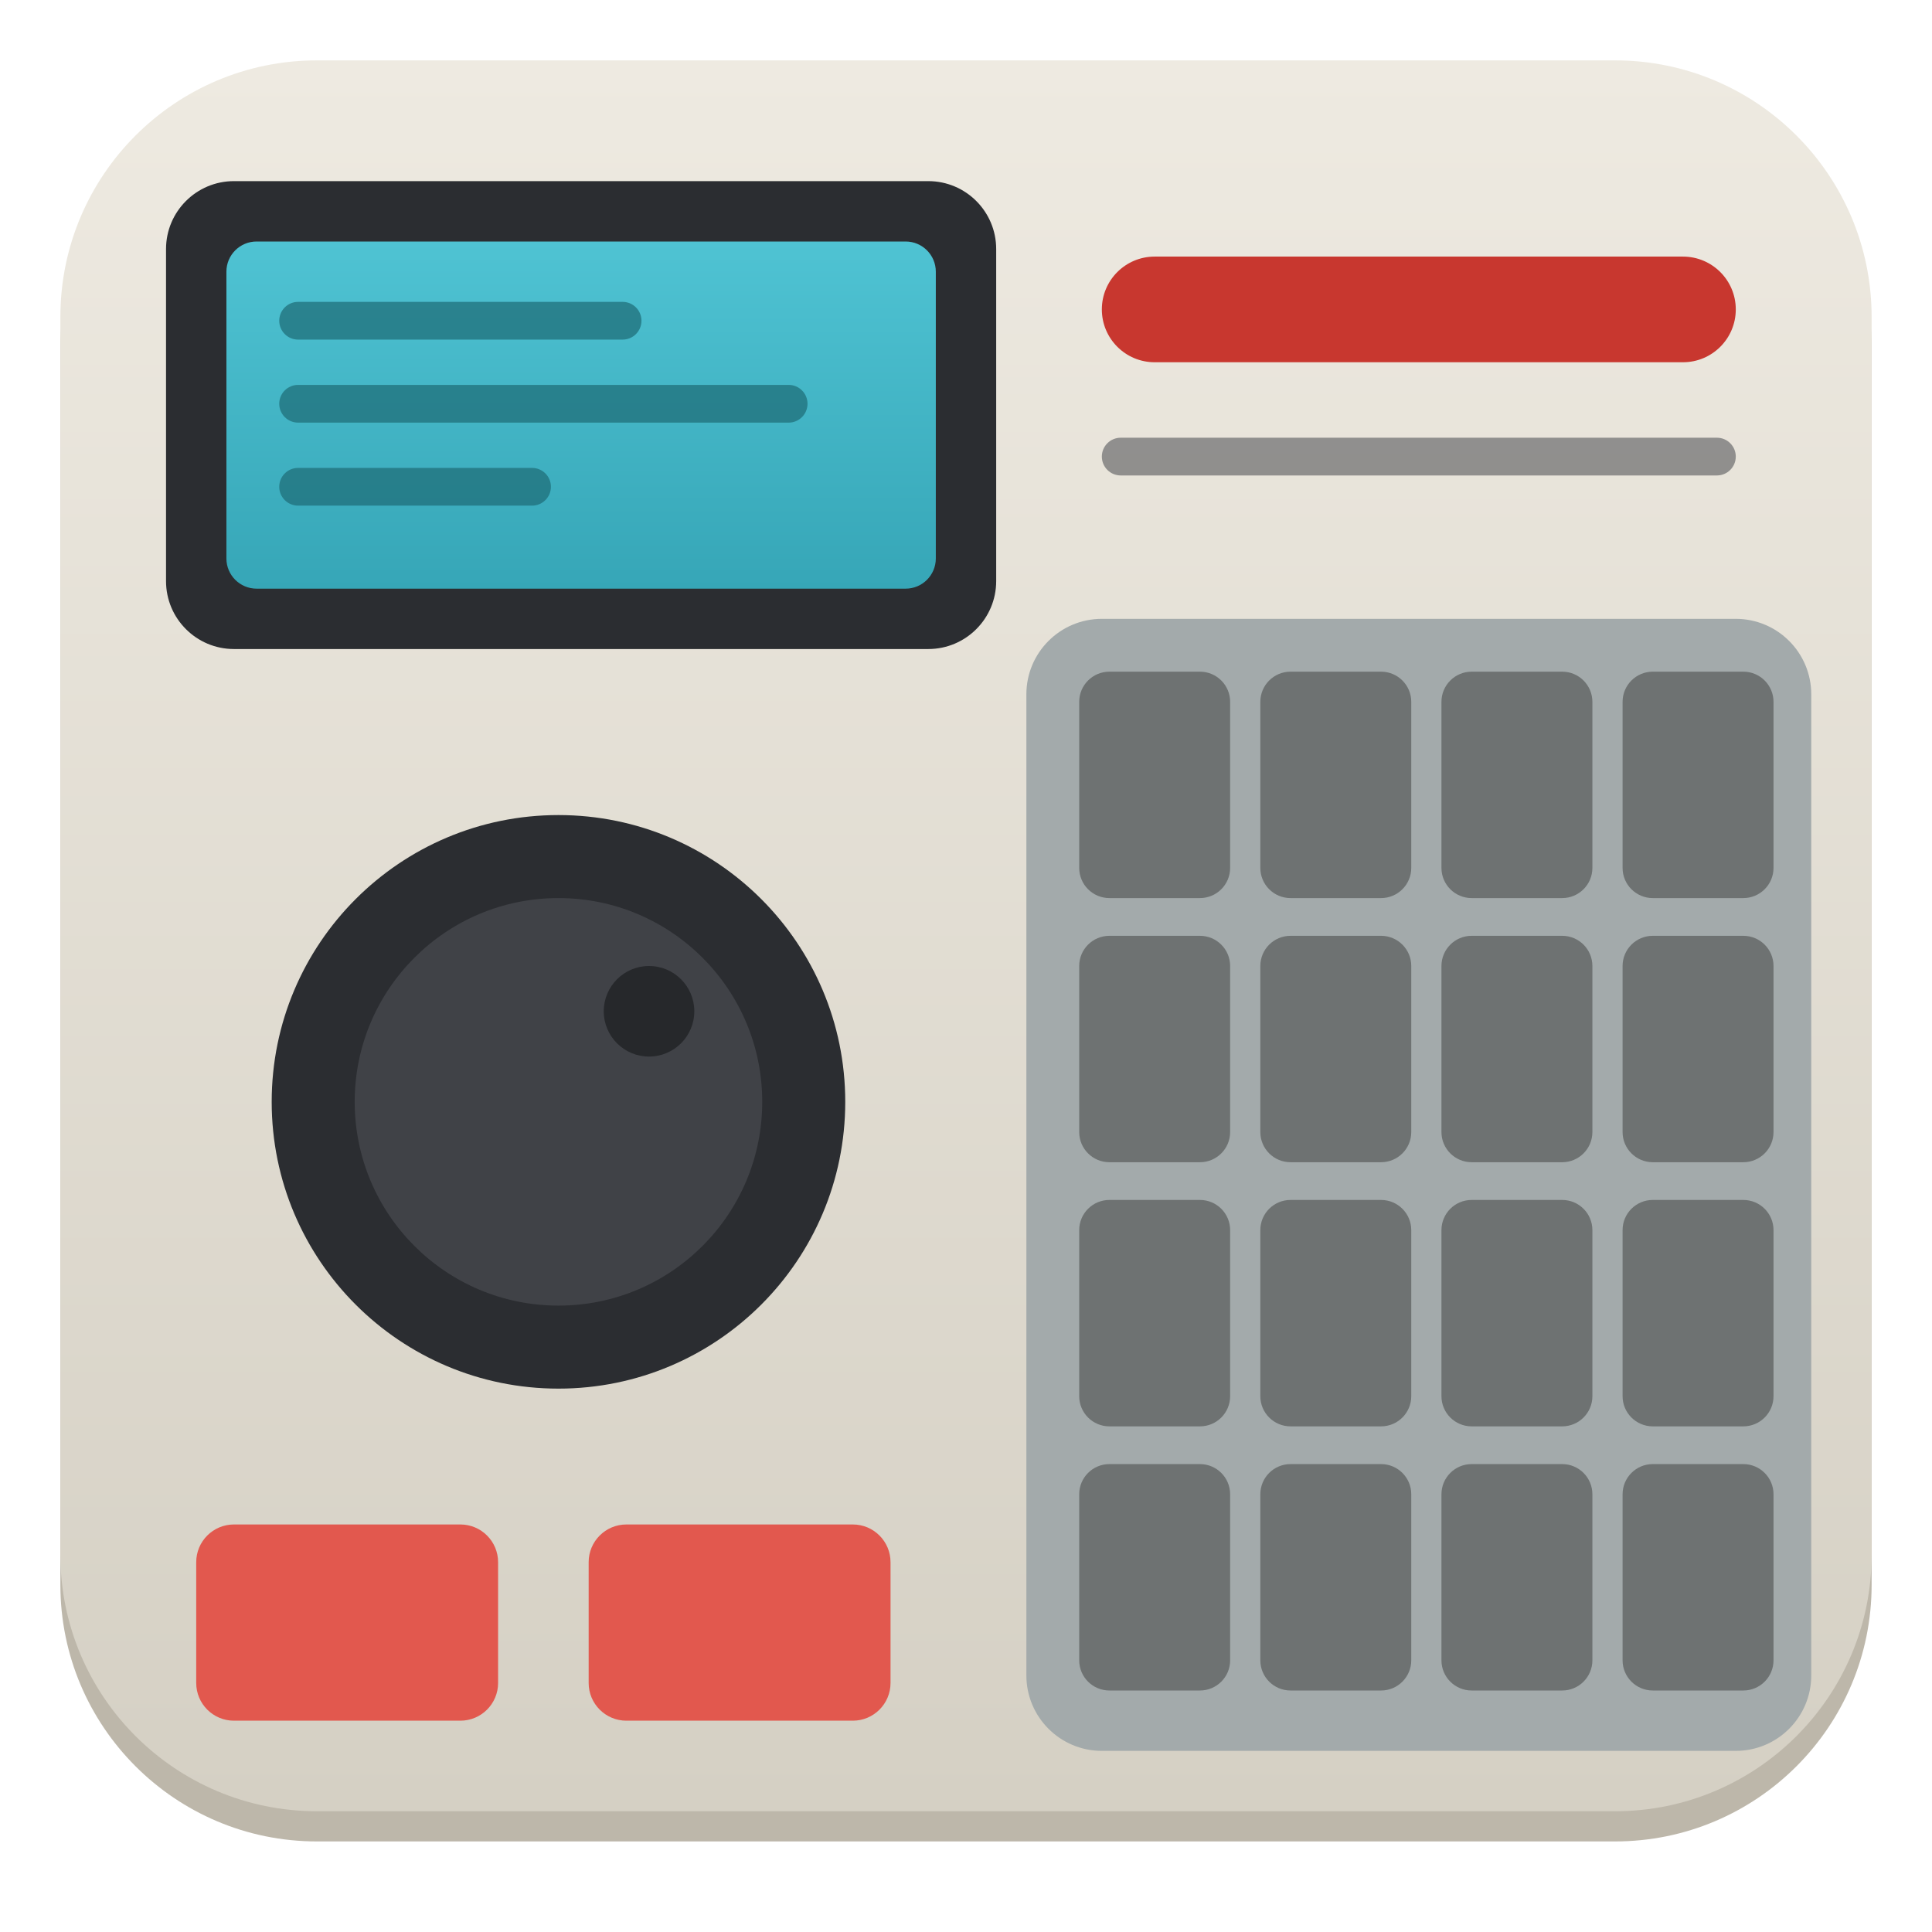
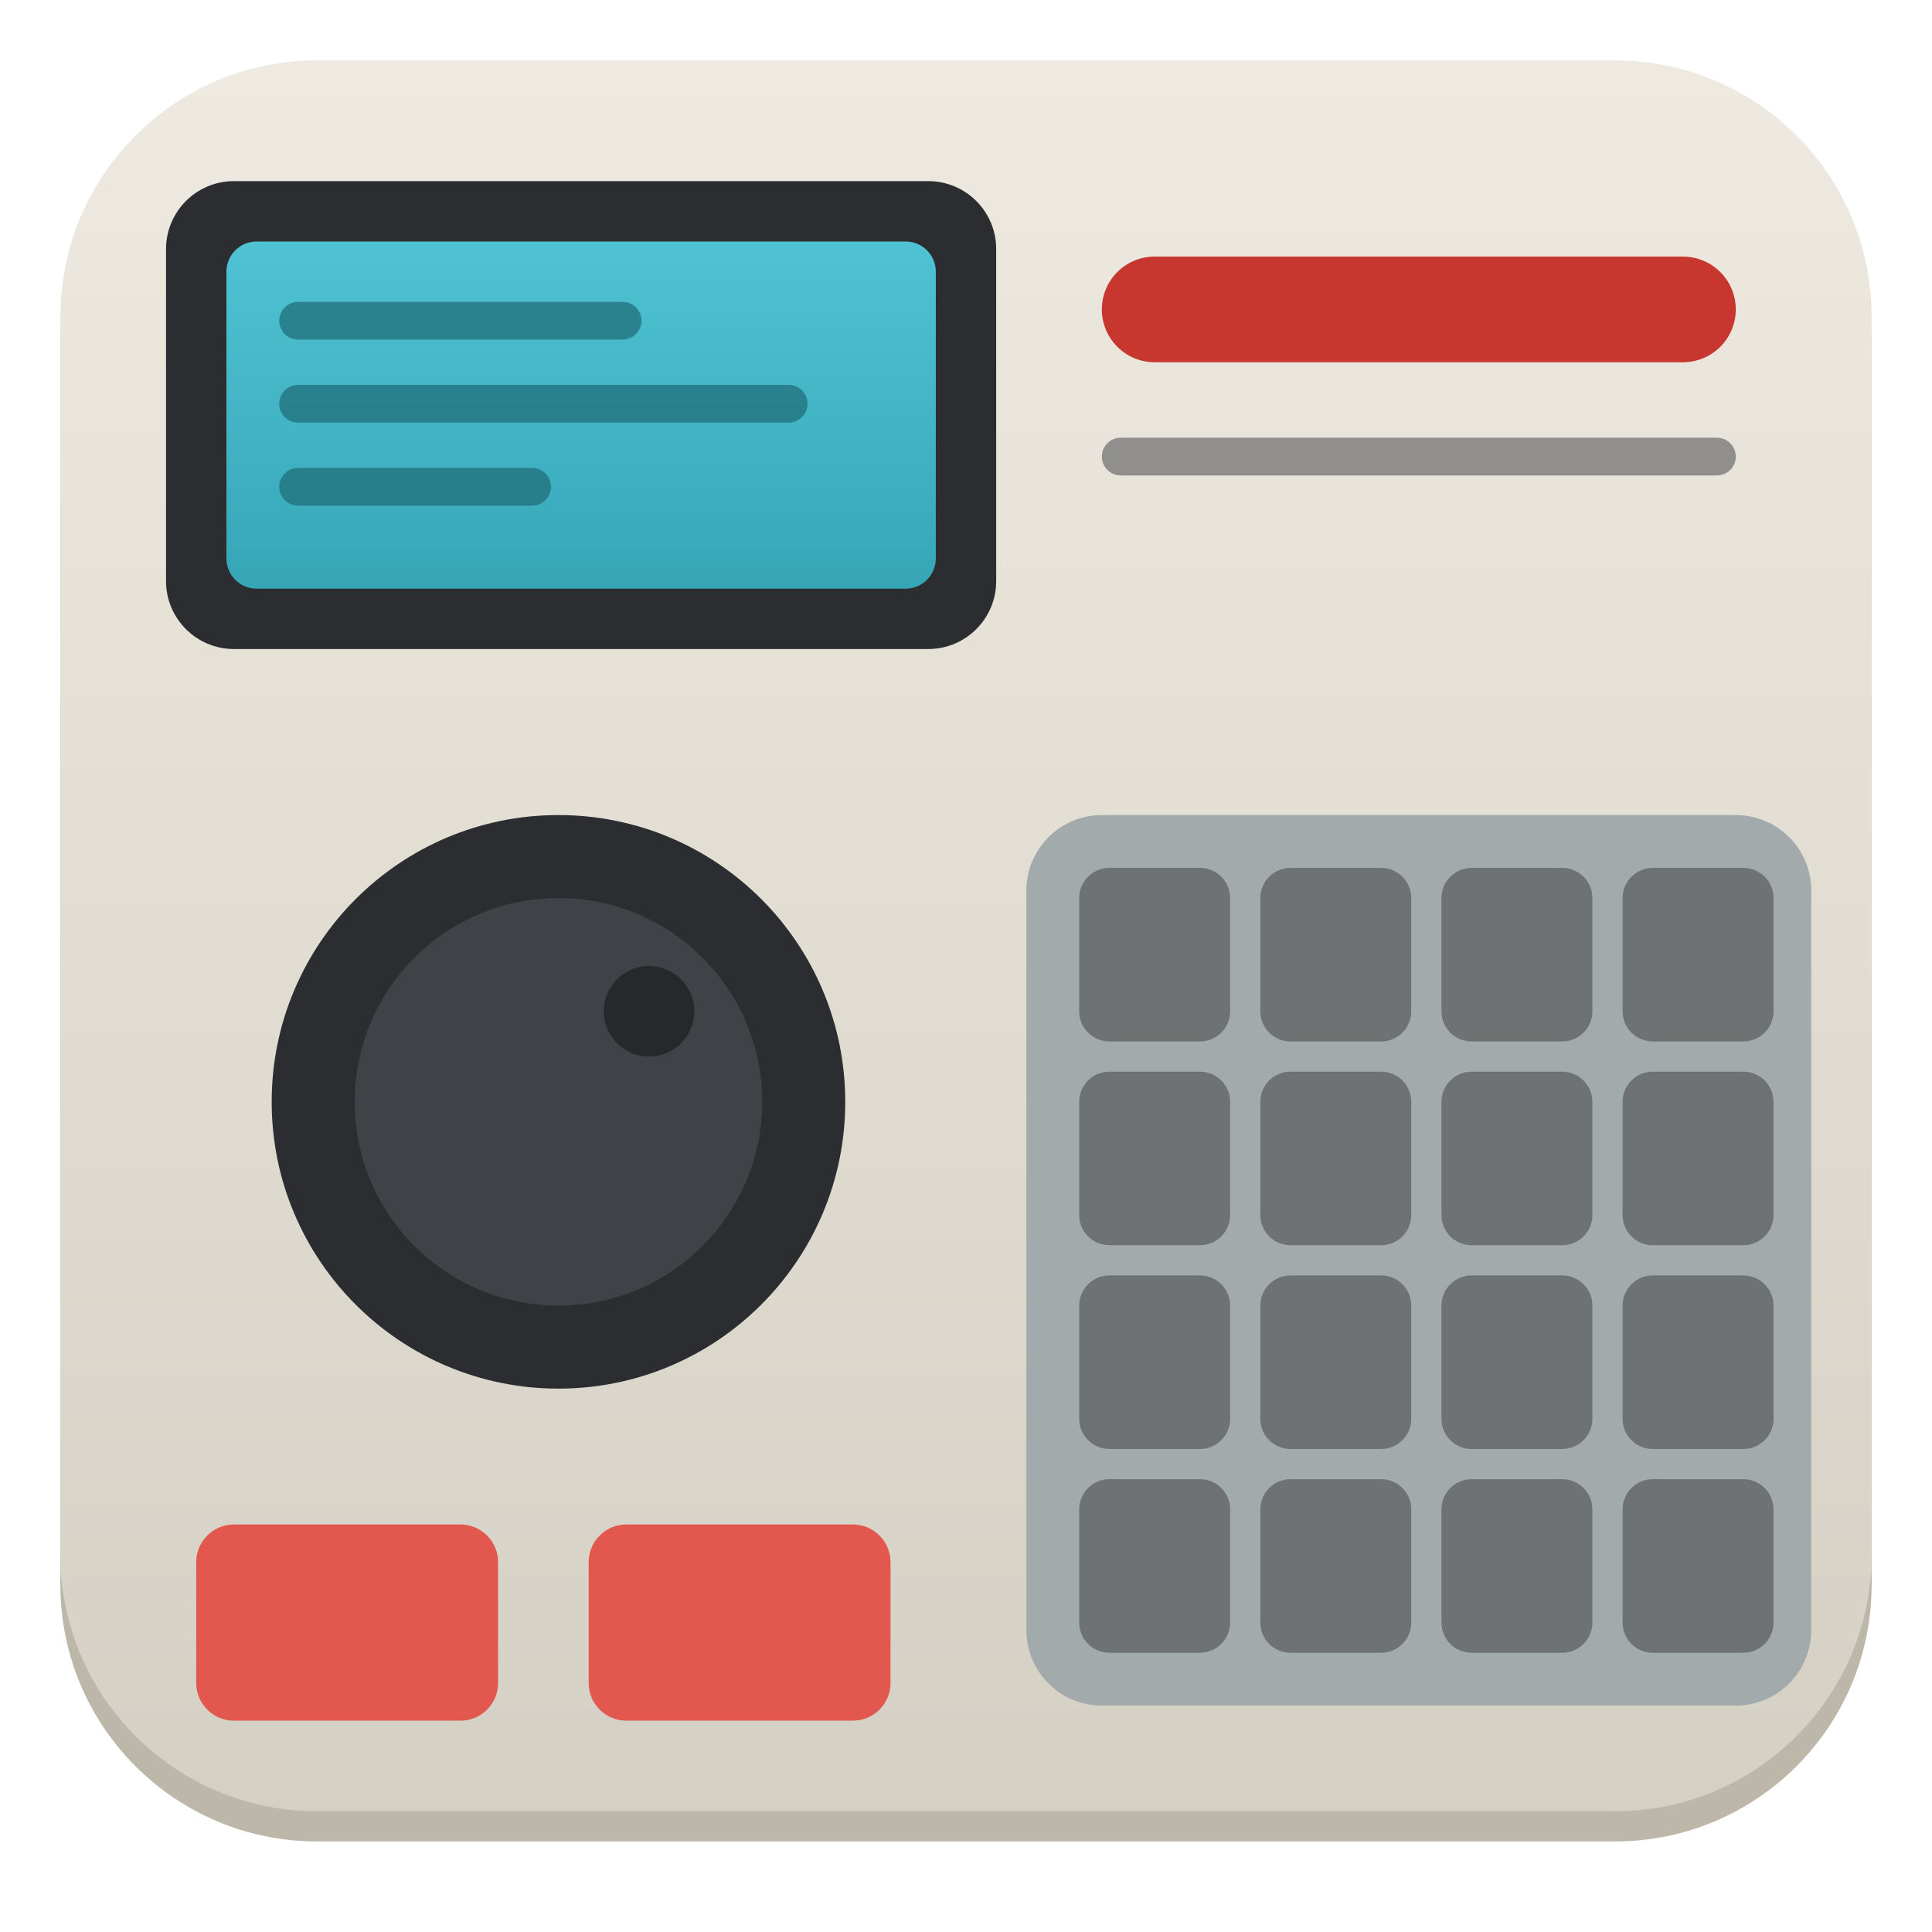
<svg xmlns="http://www.w3.org/2000/svg" viewBox="0 0 256 256" width="256" height="256">
  <defs>
    <linearGradient id="body" x1="0" y1="0" x2="0" y2="1">
      <stop offset="0" stop-color="#EEEAE1" />
      <stop offset="1" stop-color="#D5D0C4" />
    </linearGradient>
    <linearGradient id="lcd" x1="0" y1="0" x2="0" y2="1">
      <stop offset="0" stop-color="#4FC3D3" />
      <stop offset="1" stop-color="#36A6B7" />
    </linearGradient>
  </defs>
  <rect x="8" y="12" width="240" height="232" rx="34" fill="#BDB7AA" />
  <rect x="8" y="8" width="240" height="232" rx="34" fill="url(#body)" />
  <rect x="22" y="24" width="110" height="62" rx="9" fill="#2B2D31" />
  <rect x="30" y="32" width="94" height="46" rx="4" fill="url(#lcd)" />
  <rect x="37" y="40" width="48" height="5" rx="2.5" fill="#1F6F7A" opacity="0.75" />
  <rect x="37" y="51" width="70" height="5" rx="2.5" fill="#1F6F7A" opacity="0.75" />
  <rect x="37" y="62" width="36" height="5" rx="2.5" fill="#1F6F7A" opacity="0.75" />
  <rect x="146" y="34" width="84" height="14" rx="7" fill="#C8372F" />
  <rect x="146" y="58" width="84" height="5" rx="2.5" fill="#55575A" opacity="0.6" />
  <circle cx="74" cy="146" r="38" fill="#2B2D31" />
  <circle cx="74" cy="146" r="27" fill="#404247" />
  <circle cx="86" cy="134" r="6" fill="#26282B" />
  <rect x="26" y="202" width="40" height="26" rx="5" fill="#E2584E" />
  <rect x="78" y="202" width="40" height="26" rx="5" fill="#E2584E" />
-   <rect x="136" y="82" width="104" height="150" rx="10" fill="#A3AAAB" />
+   <rect x="136" y="108" width="104" height="118" rx="10" fill="#A3AAAB" />
  <g fill="#6E7272">
-     <rect x="143" y="89" width="20" height="30" rx="4" />
-     <rect x="167" y="89" width="20" height="30" rx="4" />
-     <rect x="191" y="89" width="20" height="30" rx="4" />
-     <rect x="215" y="89" width="20" height="30" rx="4" />
-     <rect x="143" y="124" width="20" height="30" rx="4" />
-     <rect x="167" y="124" width="20" height="30" rx="4" />
-     <rect x="191" y="124" width="20" height="30" rx="4" />
-     <rect x="215" y="124" width="20" height="30" rx="4" />
-     <rect x="143" y="159" width="20" height="30" rx="4" />
-     <rect x="167" y="159" width="20" height="30" rx="4" />
-     <rect x="191" y="159" width="20" height="30" rx="4" />
-     <rect x="215" y="159" width="20" height="30" rx="4" />
-     <rect x="143" y="194" width="20" height="30" rx="4" />
-     <rect x="167" y="194" width="20" height="30" rx="4" />
-     <rect x="191" y="194" width="20" height="30" rx="4" />
-     <rect x="215" y="194" width="20" height="30" rx="4" />
+     <rect x="143" y="115" width="20" height="23" rx="4" />
+     <rect x="167" y="115" width="20" height="23" rx="4" />
+     <rect x="191" y="115" width="20" height="23" rx="4" />
+     <rect x="215" y="115" width="20" height="23" rx="4" />
+     <rect x="143" y="142" width="20" height="23" rx="4" />
+     <rect x="167" y="142" width="20" height="23" rx="4" />
+     <rect x="191" y="142" width="20" height="23" rx="4" />
+     <rect x="215" y="142" width="20" height="23" rx="4" />
+     <rect x="143" y="169" width="20" height="23" rx="4" />
+     <rect x="167" y="169" width="20" height="23" rx="4" />
+     <rect x="191" y="169" width="20" height="23" rx="4" />
+     <rect x="215" y="169" width="20" height="23" rx="4" />
+     <rect x="143" y="196" width="20" height="23" rx="4" />
+     <rect x="167" y="196" width="20" height="23" rx="4" />
+     <rect x="191" y="196" width="20" height="23" rx="4" />
+     <rect x="215" y="196" width="20" height="23" rx="4" />
  </g>
</svg>
